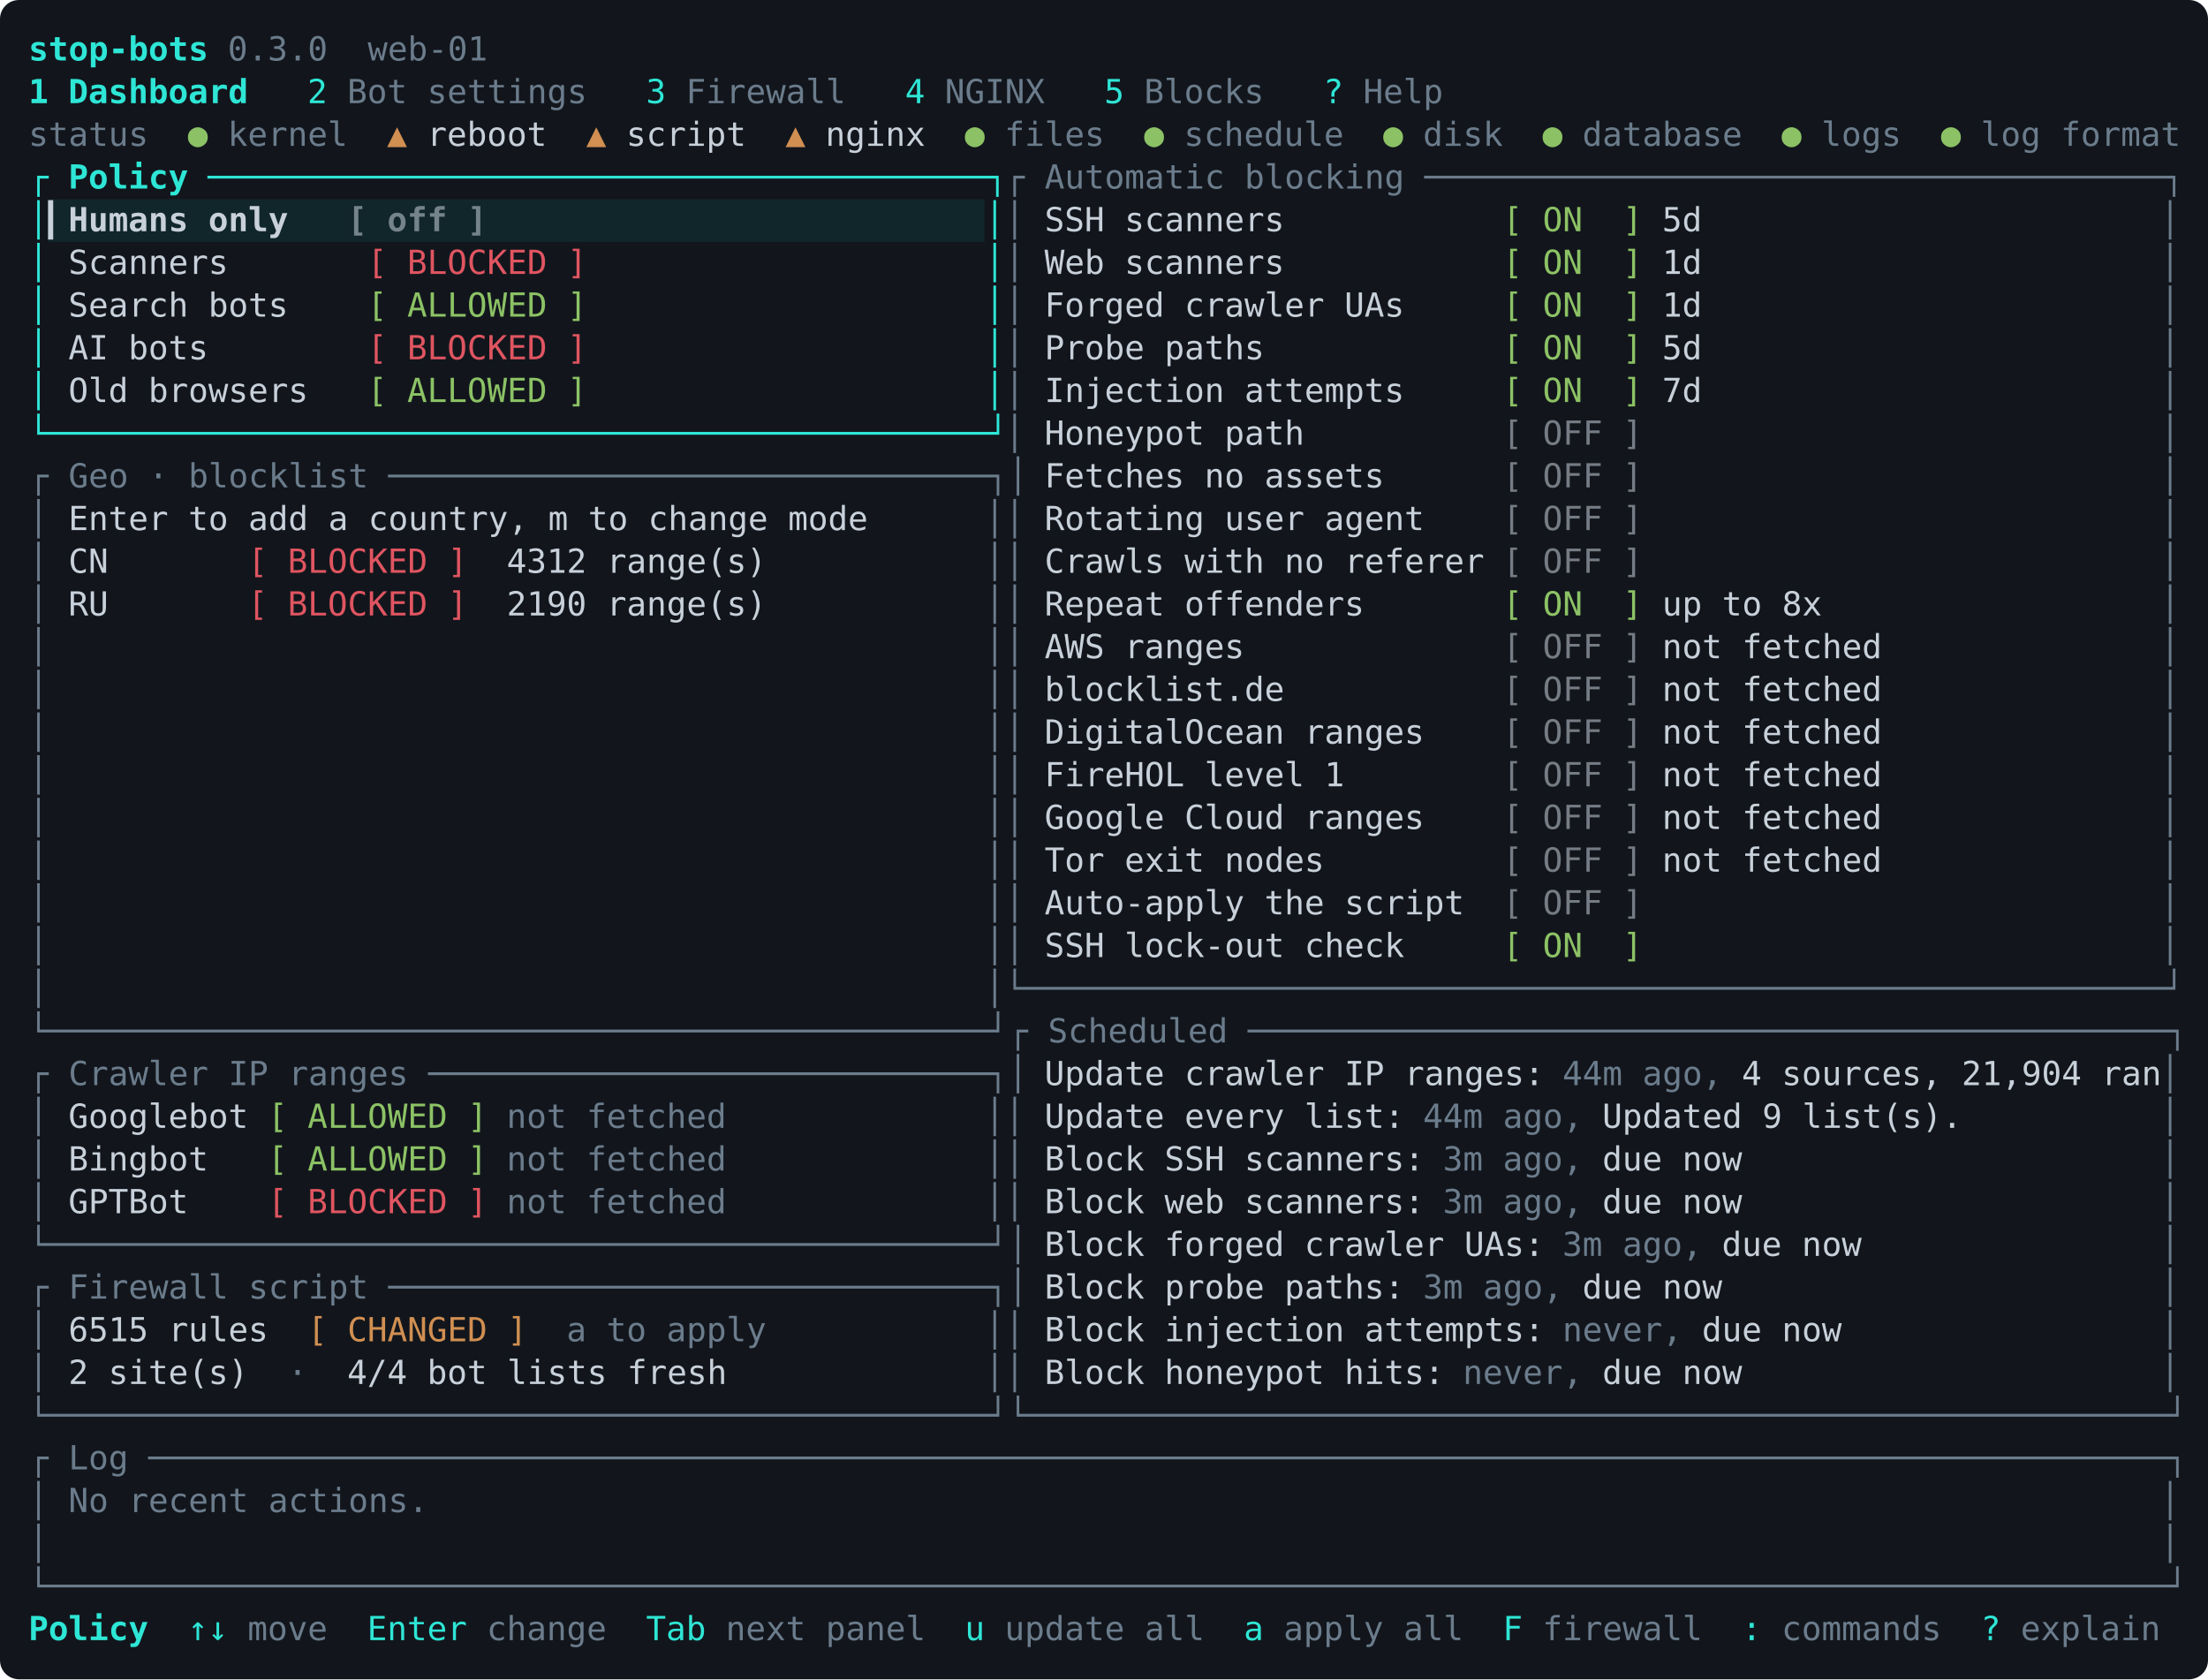
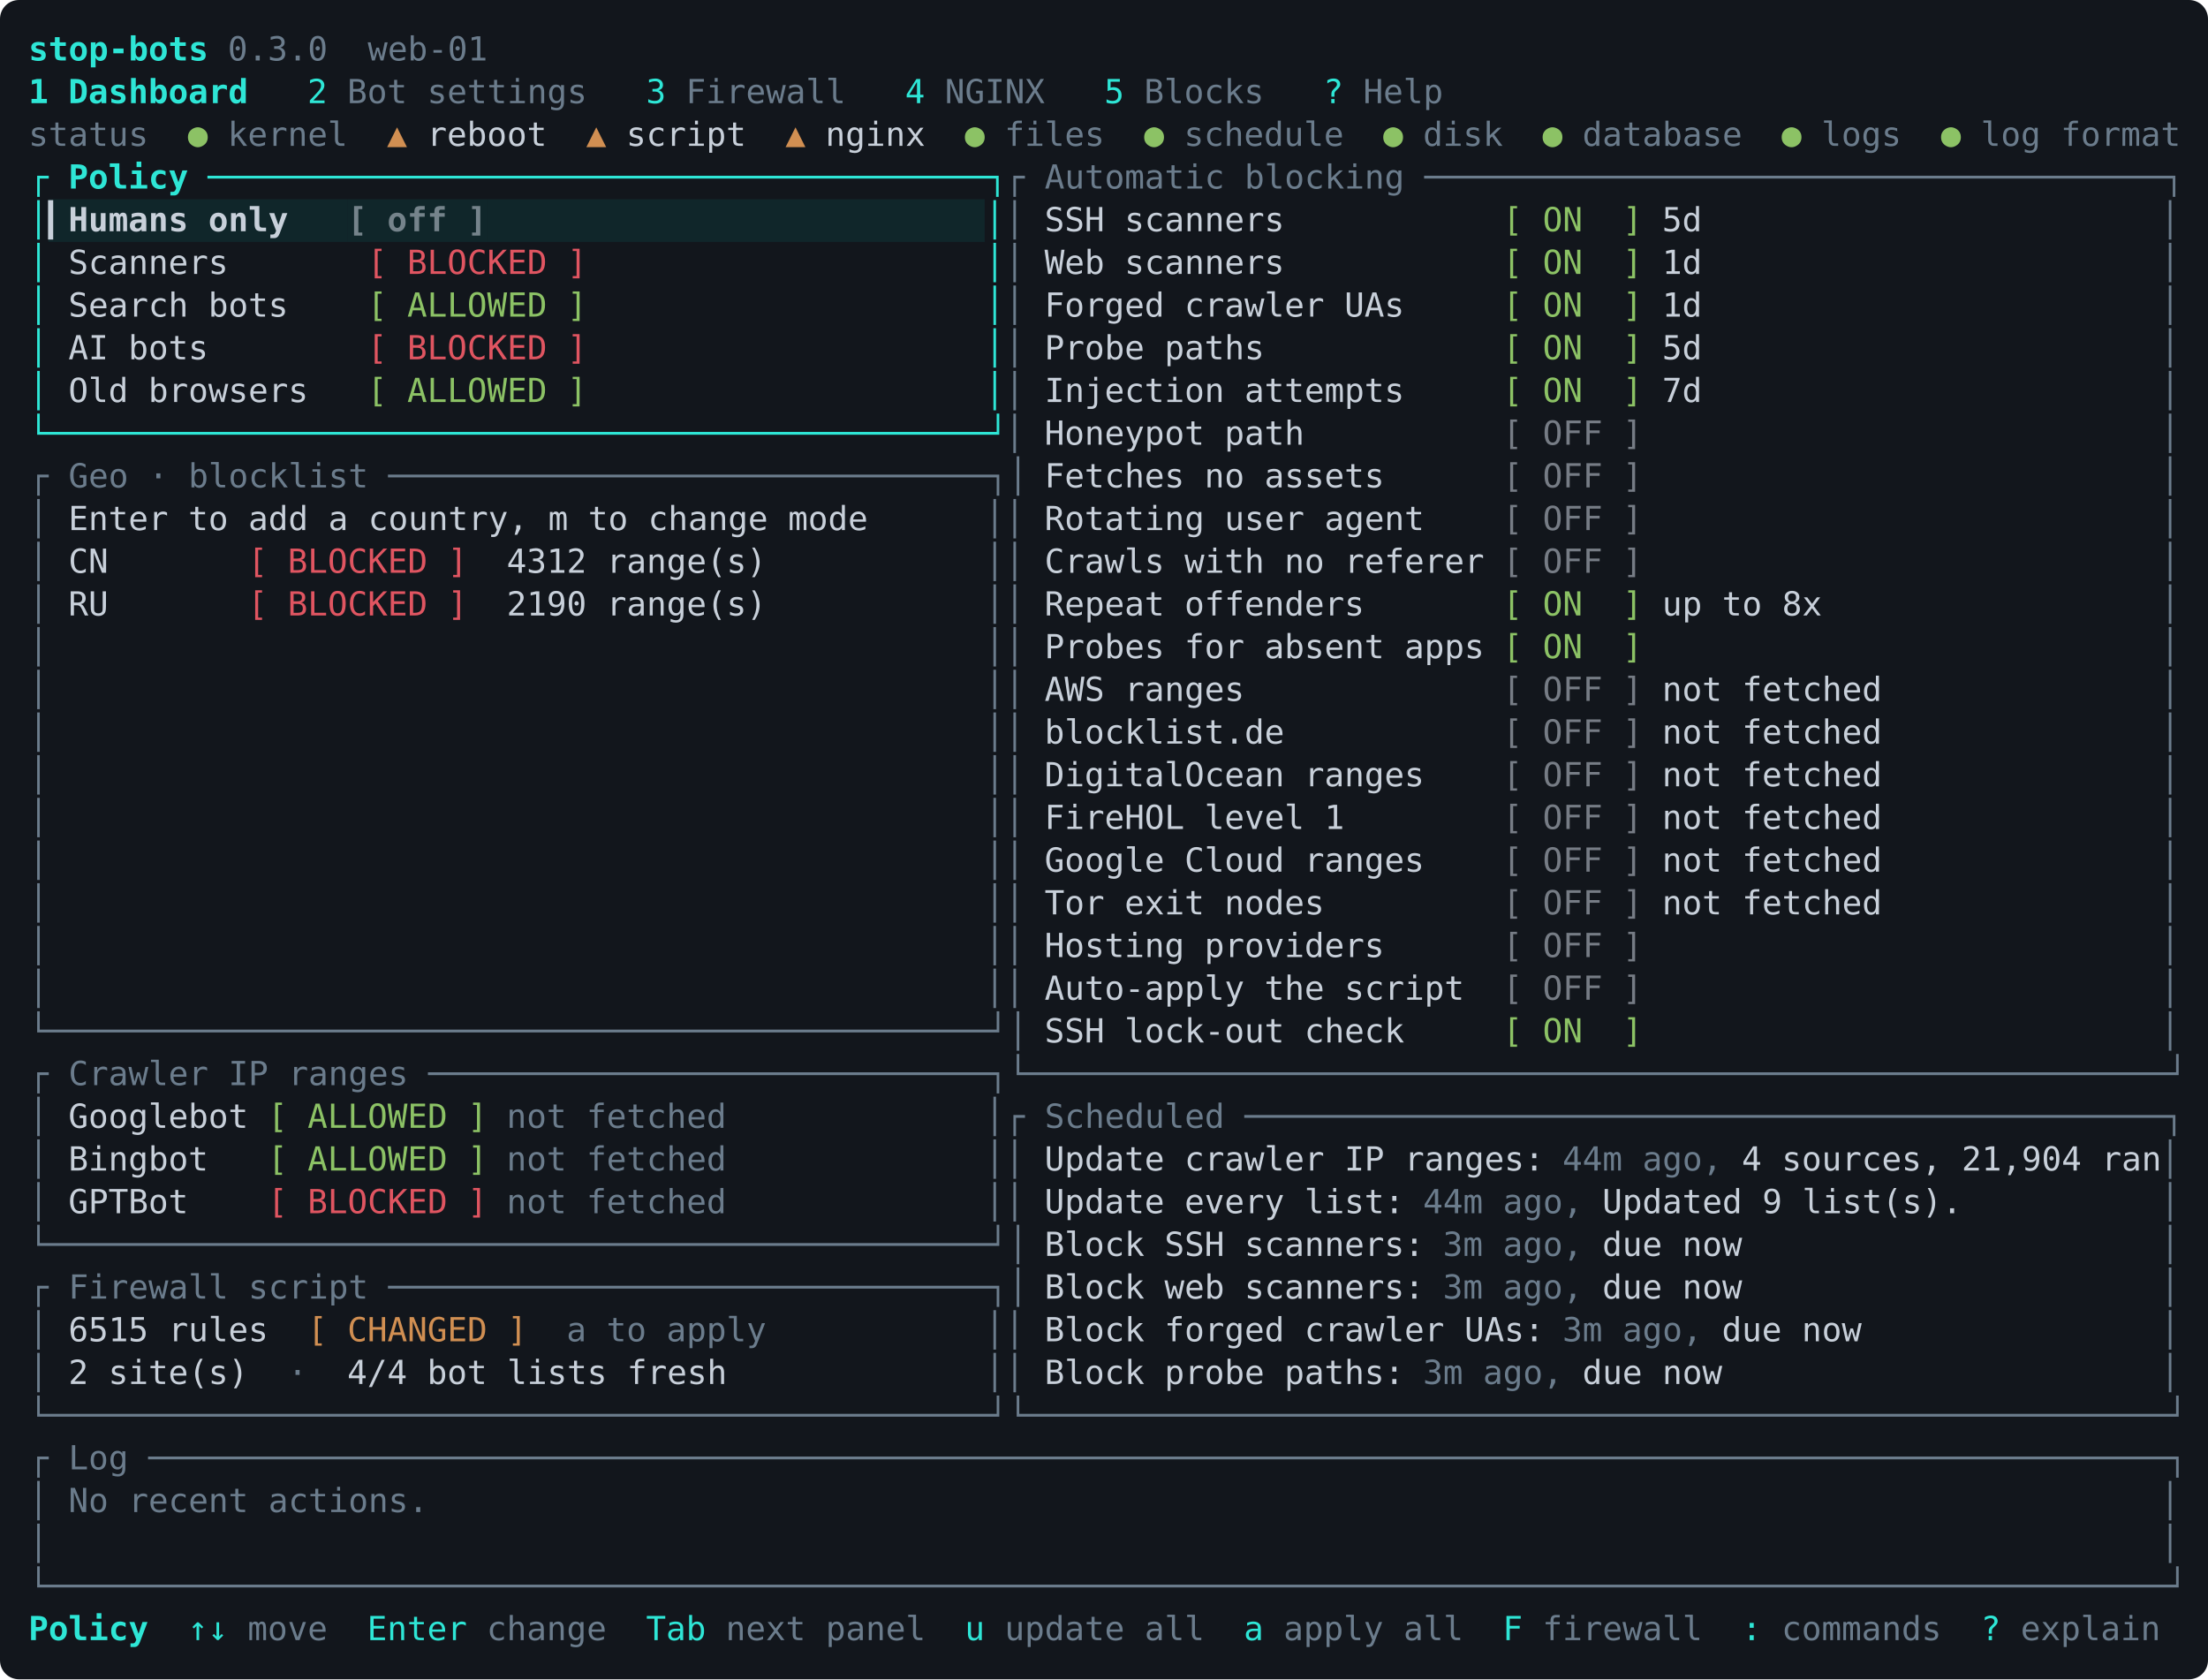
<svg xmlns="http://www.w3.org/2000/svg" viewBox="0 0 931 708" width="931" height="708" font-family="ui-monospace,SFMono-Regular,Menlo,Consolas,'DejaVu Sans Mono',monospace" font-size="14">
  <rect width="100%" height="100%" rx="8" fill="#12161c" />
  <rect x="20.4" y="84.0" width="126.0" height="18.0" fill="#10262a" />
  <rect x="146.4" y="84.0" width="58.8" height="18.0" fill="#10262a" />
  <rect x="205.2" y="84.0" width="210.0" height="18.0" fill="#10262a" />
  <text x="12.0" y="25.5" fill="#2ee6d6" textLength="75.6" lengthAdjust="spacingAndGlyphs" xml:space="preserve" font-weight="bold">stop-bots</text>
  <text x="87.6" y="25.5" fill="#6b7c8c" textLength="117.6" lengthAdjust="spacingAndGlyphs" xml:space="preserve"> 0.3.0  web-01</text>
  <text x="12.0" y="43.5" fill="#2ee6d6" textLength="8.4" lengthAdjust="spacingAndGlyphs" xml:space="preserve" font-weight="bold">1</text>
  <text x="28.8" y="43.5" fill="#2ee6d6" textLength="75.6" lengthAdjust="spacingAndGlyphs" xml:space="preserve" font-weight="bold">Dashboard</text>
  <text x="129.6" y="43.5" fill="#2ee6d6" textLength="8.4" lengthAdjust="spacingAndGlyphs" xml:space="preserve">2</text>
  <text x="146.4" y="43.5" fill="#6b7c8c" textLength="100.8" lengthAdjust="spacingAndGlyphs" xml:space="preserve">Bot settings</text>
  <text x="272.4" y="43.5" fill="#2ee6d6" textLength="8.4" lengthAdjust="spacingAndGlyphs" xml:space="preserve">3</text>
  <text x="289.2" y="43.5" fill="#6b7c8c" textLength="67.2" lengthAdjust="spacingAndGlyphs" xml:space="preserve">Firewall</text>
  <text x="381.6" y="43.5" fill="#2ee6d6" textLength="8.4" lengthAdjust="spacingAndGlyphs" xml:space="preserve">4</text>
  <text x="398.4" y="43.5" fill="#6b7c8c" textLength="42.0" lengthAdjust="spacingAndGlyphs" xml:space="preserve">NGINX</text>
  <text x="465.6" y="43.5" fill="#2ee6d6" textLength="8.4" lengthAdjust="spacingAndGlyphs" xml:space="preserve">5</text>
  <text x="482.4" y="43.5" fill="#6b7c8c" textLength="50.4" lengthAdjust="spacingAndGlyphs" xml:space="preserve">Blocks</text>
  <text x="558.0" y="43.5" fill="#2ee6d6" textLength="8.4" lengthAdjust="spacingAndGlyphs" xml:space="preserve">?</text>
  <text x="574.8" y="43.5" fill="#6b7c8c" textLength="33.6" lengthAdjust="spacingAndGlyphs" xml:space="preserve">Help</text>
  <text x="12.0" y="61.5" fill="#6b7c8c" textLength="50.4" lengthAdjust="spacingAndGlyphs" xml:space="preserve">status</text>
  <text x="79.2" y="61.5" fill="#8cc265" textLength="8.4" lengthAdjust="spacingAndGlyphs" xml:space="preserve">●</text>
  <text x="96.0" y="61.5" fill="#6b7c8c" textLength="50.4" lengthAdjust="spacingAndGlyphs" xml:space="preserve">kernel</text>
  <text x="163.2" y="61.5" fill="#d18f52" textLength="8.4" lengthAdjust="spacingAndGlyphs" xml:space="preserve">▲</text>
  <text x="171.6" y="61.5" fill="#c8d0da" textLength="75.6" lengthAdjust="spacingAndGlyphs" xml:space="preserve"> reboot  </text>
  <text x="247.2" y="61.5" fill="#d18f52" textLength="8.4" lengthAdjust="spacingAndGlyphs" xml:space="preserve">▲</text>
  <text x="255.6" y="61.5" fill="#c8d0da" textLength="75.6" lengthAdjust="spacingAndGlyphs" xml:space="preserve"> script  </text>
  <text x="331.2" y="61.5" fill="#d18f52" textLength="8.4" lengthAdjust="spacingAndGlyphs" xml:space="preserve">▲</text>
  <text x="339.6" y="61.5" fill="#c8d0da" textLength="67.2" lengthAdjust="spacingAndGlyphs" xml:space="preserve"> nginx  </text>
  <text x="406.8" y="61.5" fill="#8cc265" textLength="8.4" lengthAdjust="spacingAndGlyphs" xml:space="preserve">●</text>
  <text x="423.6" y="61.5" fill="#6b7c8c" textLength="42.0" lengthAdjust="spacingAndGlyphs" xml:space="preserve">files</text>
  <text x="482.4" y="61.5" fill="#8cc265" textLength="8.4" lengthAdjust="spacingAndGlyphs" xml:space="preserve">●</text>
  <text x="499.2" y="61.5" fill="#6b7c8c" textLength="67.2" lengthAdjust="spacingAndGlyphs" xml:space="preserve">schedule</text>
  <text x="583.2" y="61.5" fill="#8cc265" textLength="8.4" lengthAdjust="spacingAndGlyphs" xml:space="preserve">●</text>
  <text x="600.0" y="61.5" fill="#6b7c8c" textLength="33.6" lengthAdjust="spacingAndGlyphs" xml:space="preserve">disk</text>
  <text x="650.4" y="61.5" fill="#8cc265" textLength="8.4" lengthAdjust="spacingAndGlyphs" xml:space="preserve">●</text>
  <text x="667.2" y="61.5" fill="#6b7c8c" textLength="67.2" lengthAdjust="spacingAndGlyphs" xml:space="preserve">database</text>
  <text x="751.2" y="61.5" fill="#8cc265" textLength="8.4" lengthAdjust="spacingAndGlyphs" xml:space="preserve">●</text>
  <text x="768.0" y="61.5" fill="#6b7c8c" textLength="33.6" lengthAdjust="spacingAndGlyphs" xml:space="preserve">logs</text>
  <text x="818.4" y="61.5" fill="#8cc265" textLength="8.4" lengthAdjust="spacingAndGlyphs" xml:space="preserve">●</text>
  <text x="835.2" y="61.5" fill="#6b7c8c" textLength="84.0" lengthAdjust="spacingAndGlyphs" xml:space="preserve">log format</text>
  <text x="12.0" y="79.5" fill="#2ee6d6" textLength="8.4" lengthAdjust="spacingAndGlyphs" xml:space="preserve">┌</text>
  <text x="20.4" y="79.5" fill="#2ee6d6" textLength="67.2" lengthAdjust="spacingAndGlyphs" xml:space="preserve" font-weight="bold"> Policy </text>
  <text x="87.6" y="79.5" fill="#2ee6d6" textLength="336.0" lengthAdjust="spacingAndGlyphs" xml:space="preserve">───────────────────────────────────────┐</text>
  <text x="423.6" y="79.5" fill="#6b7c8c" textLength="495.6" lengthAdjust="spacingAndGlyphs" xml:space="preserve">┌ Automatic blocking ─────────────────────────────────────┐</text>
  <text x="12.0" y="97.5" fill="#2ee6d6" textLength="8.4" lengthAdjust="spacingAndGlyphs" xml:space="preserve">│</text>
  <text x="20.4" y="97.5" fill="#c8d0da" textLength="126.0" lengthAdjust="spacingAndGlyphs" xml:space="preserve" font-weight="bold">▎Humans only   </text>
  <text x="146.4" y="97.5" fill="#c8d0da" textLength="58.8" lengthAdjust="spacingAndGlyphs" xml:space="preserve" font-weight="bold" opacity="0.55">[ off ]</text>
  <text x="415.2" y="97.5" fill="#2ee6d6" textLength="8.4" lengthAdjust="spacingAndGlyphs" xml:space="preserve">│</text>
  <text x="423.6" y="97.5" fill="#6b7c8c" textLength="8.4" lengthAdjust="spacingAndGlyphs" xml:space="preserve">│</text>
  <text x="432.0" y="97.5" fill="#c8d0da" textLength="201.6" lengthAdjust="spacingAndGlyphs" xml:space="preserve"> SSH scanners           </text>
  <text x="633.6" y="97.5" fill="#8cc265" textLength="58.8" lengthAdjust="spacingAndGlyphs" xml:space="preserve">[ ON  ]</text>
  <text x="692.4" y="97.5" fill="#c8d0da" textLength="218.4" lengthAdjust="spacingAndGlyphs" xml:space="preserve"> 5d                       </text>
  <text x="910.8" y="97.5" fill="#6b7c8c" textLength="8.4" lengthAdjust="spacingAndGlyphs" xml:space="preserve">│</text>
  <text x="12.0" y="115.5" fill="#2ee6d6" textLength="8.4" lengthAdjust="spacingAndGlyphs" xml:space="preserve">│</text>
  <text x="20.4" y="115.5" fill="#c8d0da" textLength="126.0" lengthAdjust="spacingAndGlyphs" xml:space="preserve"> Scanners      </text>
  <text x="146.4" y="115.5" fill="#e05561" textLength="109.2" lengthAdjust="spacingAndGlyphs" xml:space="preserve"> [ BLOCKED ] </text>
  <text x="415.2" y="115.5" fill="#2ee6d6" textLength="8.4" lengthAdjust="spacingAndGlyphs" xml:space="preserve">│</text>
  <text x="423.6" y="115.5" fill="#6b7c8c" textLength="8.4" lengthAdjust="spacingAndGlyphs" xml:space="preserve">│</text>
  <text x="432.0" y="115.5" fill="#c8d0da" textLength="201.6" lengthAdjust="spacingAndGlyphs" xml:space="preserve"> Web scanners           </text>
  <text x="633.6" y="115.5" fill="#8cc265" textLength="58.8" lengthAdjust="spacingAndGlyphs" xml:space="preserve">[ ON  ]</text>
  <text x="692.4" y="115.5" fill="#c8d0da" textLength="218.4" lengthAdjust="spacingAndGlyphs" xml:space="preserve"> 1d                       </text>
  <text x="910.8" y="115.5" fill="#6b7c8c" textLength="8.4" lengthAdjust="spacingAndGlyphs" xml:space="preserve">│</text>
  <text x="12.0" y="133.5" fill="#2ee6d6" textLength="8.4" lengthAdjust="spacingAndGlyphs" xml:space="preserve">│</text>
  <text x="20.4" y="133.5" fill="#c8d0da" textLength="126.0" lengthAdjust="spacingAndGlyphs" xml:space="preserve"> Search bots   </text>
  <text x="146.4" y="133.5" fill="#8cc265" textLength="109.2" lengthAdjust="spacingAndGlyphs" xml:space="preserve"> [ ALLOWED ] </text>
  <text x="415.2" y="133.5" fill="#2ee6d6" textLength="8.4" lengthAdjust="spacingAndGlyphs" xml:space="preserve">│</text>
  <text x="423.6" y="133.5" fill="#6b7c8c" textLength="8.4" lengthAdjust="spacingAndGlyphs" xml:space="preserve">│</text>
  <text x="432.0" y="133.5" fill="#c8d0da" textLength="201.6" lengthAdjust="spacingAndGlyphs" xml:space="preserve"> Forged crawler UAs     </text>
  <text x="633.6" y="133.5" fill="#8cc265" textLength="58.8" lengthAdjust="spacingAndGlyphs" xml:space="preserve">[ ON  ]</text>
  <text x="692.4" y="133.5" fill="#c8d0da" textLength="218.4" lengthAdjust="spacingAndGlyphs" xml:space="preserve"> 1d                       </text>
  <text x="910.8" y="133.5" fill="#6b7c8c" textLength="8.4" lengthAdjust="spacingAndGlyphs" xml:space="preserve">│</text>
  <text x="12.0" y="151.5" fill="#2ee6d6" textLength="8.4" lengthAdjust="spacingAndGlyphs" xml:space="preserve">│</text>
  <text x="20.4" y="151.5" fill="#c8d0da" textLength="126.0" lengthAdjust="spacingAndGlyphs" xml:space="preserve"> AI bots       </text>
  <text x="146.4" y="151.5" fill="#e05561" textLength="109.2" lengthAdjust="spacingAndGlyphs" xml:space="preserve"> [ BLOCKED ] </text>
  <text x="415.2" y="151.5" fill="#2ee6d6" textLength="8.4" lengthAdjust="spacingAndGlyphs" xml:space="preserve">│</text>
  <text x="423.6" y="151.5" fill="#6b7c8c" textLength="8.4" lengthAdjust="spacingAndGlyphs" xml:space="preserve">│</text>
  <text x="432.0" y="151.5" fill="#c8d0da" textLength="201.6" lengthAdjust="spacingAndGlyphs" xml:space="preserve"> Probe paths            </text>
  <text x="633.6" y="151.5" fill="#8cc265" textLength="58.8" lengthAdjust="spacingAndGlyphs" xml:space="preserve">[ ON  ]</text>
  <text x="692.4" y="151.5" fill="#c8d0da" textLength="218.4" lengthAdjust="spacingAndGlyphs" xml:space="preserve"> 5d                       </text>
  <text x="910.8" y="151.5" fill="#6b7c8c" textLength="8.4" lengthAdjust="spacingAndGlyphs" xml:space="preserve">│</text>
  <text x="12.0" y="169.5" fill="#2ee6d6" textLength="8.4" lengthAdjust="spacingAndGlyphs" xml:space="preserve">│</text>
  <text x="20.4" y="169.5" fill="#c8d0da" textLength="126.0" lengthAdjust="spacingAndGlyphs" xml:space="preserve"> Old browsers  </text>
  <text x="146.4" y="169.5" fill="#8cc265" textLength="109.2" lengthAdjust="spacingAndGlyphs" xml:space="preserve"> [ ALLOWED ] </text>
  <text x="415.2" y="169.5" fill="#2ee6d6" textLength="8.4" lengthAdjust="spacingAndGlyphs" xml:space="preserve">│</text>
  <text x="423.6" y="169.5" fill="#6b7c8c" textLength="8.4" lengthAdjust="spacingAndGlyphs" xml:space="preserve">│</text>
  <text x="432.0" y="169.5" fill="#c8d0da" textLength="201.6" lengthAdjust="spacingAndGlyphs" xml:space="preserve"> Injection attempts     </text>
  <text x="633.6" y="169.5" fill="#8cc265" textLength="58.8" lengthAdjust="spacingAndGlyphs" xml:space="preserve">[ ON  ]</text>
  <text x="692.4" y="169.5" fill="#c8d0da" textLength="218.4" lengthAdjust="spacingAndGlyphs" xml:space="preserve"> 7d                       </text>
  <text x="910.8" y="169.5" fill="#6b7c8c" textLength="8.4" lengthAdjust="spacingAndGlyphs" xml:space="preserve">│</text>
  <text x="12.0" y="187.5" fill="#2ee6d6" textLength="411.6" lengthAdjust="spacingAndGlyphs" xml:space="preserve">└───────────────────────────────────────────────┘</text>
  <text x="423.6" y="187.5" fill="#6b7c8c" textLength="8.4" lengthAdjust="spacingAndGlyphs" xml:space="preserve">│</text>
  <text x="432.0" y="187.5" fill="#c8d0da" textLength="201.6" lengthAdjust="spacingAndGlyphs" xml:space="preserve"> Honeypot path          </text>
  <text x="633.6" y="187.5" fill="#c8d0da" textLength="58.8" lengthAdjust="spacingAndGlyphs" xml:space="preserve" opacity="0.55">[ OFF ]</text>
  <text x="910.8" y="187.5" fill="#6b7c8c" textLength="8.4" lengthAdjust="spacingAndGlyphs" xml:space="preserve">│</text>
  <text x="12.0" y="205.5" fill="#6b7c8c" textLength="420.0" lengthAdjust="spacingAndGlyphs" xml:space="preserve">┌ Geo · blocklist ──────────────────────────────┐│</text>
  <text x="432.0" y="205.5" fill="#c8d0da" textLength="201.6" lengthAdjust="spacingAndGlyphs" xml:space="preserve"> Fetches no assets      </text>
  <text x="633.6" y="205.5" fill="#c8d0da" textLength="58.8" lengthAdjust="spacingAndGlyphs" xml:space="preserve" opacity="0.55">[ OFF ]</text>
  <text x="910.8" y="205.5" fill="#6b7c8c" textLength="8.4" lengthAdjust="spacingAndGlyphs" xml:space="preserve">│</text>
  <text x="12.0" y="223.5" fill="#6b7c8c" textLength="8.4" lengthAdjust="spacingAndGlyphs" xml:space="preserve">│</text>
  <text x="20.4" y="223.5" fill="#c8d0da" textLength="394.8" lengthAdjust="spacingAndGlyphs" xml:space="preserve"> Enter to add a country, m to change mode      </text>
  <text x="415.2" y="223.5" fill="#6b7c8c" textLength="16.8" lengthAdjust="spacingAndGlyphs" xml:space="preserve">││</text>
  <text x="432.0" y="223.5" fill="#c8d0da" textLength="201.6" lengthAdjust="spacingAndGlyphs" xml:space="preserve"> Rotating user agent    </text>
  <text x="633.6" y="223.5" fill="#c8d0da" textLength="58.8" lengthAdjust="spacingAndGlyphs" xml:space="preserve" opacity="0.55">[ OFF ]</text>
  <text x="910.8" y="223.5" fill="#6b7c8c" textLength="8.4" lengthAdjust="spacingAndGlyphs" xml:space="preserve">│</text>
  <text x="12.0" y="241.5" fill="#6b7c8c" textLength="8.4" lengthAdjust="spacingAndGlyphs" xml:space="preserve">│</text>
  <text x="20.4" y="241.5" fill="#c8d0da" textLength="75.6" lengthAdjust="spacingAndGlyphs" xml:space="preserve"> CN      </text>
  <text x="96.0" y="241.5" fill="#e05561" textLength="109.2" lengthAdjust="spacingAndGlyphs" xml:space="preserve"> [ BLOCKED ] </text>
  <text x="205.2" y="241.5" fill="#c8d0da" textLength="210.0" lengthAdjust="spacingAndGlyphs" xml:space="preserve"> 4312 range(s)           </text>
  <text x="415.2" y="241.5" fill="#6b7c8c" textLength="16.8" lengthAdjust="spacingAndGlyphs" xml:space="preserve">││</text>
  <text x="432.0" y="241.5" fill="#c8d0da" textLength="201.6" lengthAdjust="spacingAndGlyphs" xml:space="preserve"> Crawls with no referer </text>
  <text x="633.6" y="241.5" fill="#c8d0da" textLength="58.8" lengthAdjust="spacingAndGlyphs" xml:space="preserve" opacity="0.55">[ OFF ]</text>
  <text x="910.8" y="241.5" fill="#6b7c8c" textLength="8.4" lengthAdjust="spacingAndGlyphs" xml:space="preserve">│</text>
  <text x="12.0" y="259.5" fill="#6b7c8c" textLength="8.4" lengthAdjust="spacingAndGlyphs" xml:space="preserve">│</text>
  <text x="20.4" y="259.5" fill="#c8d0da" textLength="75.6" lengthAdjust="spacingAndGlyphs" xml:space="preserve"> RU      </text>
  <text x="96.0" y="259.5" fill="#e05561" textLength="109.2" lengthAdjust="spacingAndGlyphs" xml:space="preserve"> [ BLOCKED ] </text>
  <text x="205.2" y="259.5" fill="#c8d0da" textLength="210.0" lengthAdjust="spacingAndGlyphs" xml:space="preserve"> 2190 range(s)           </text>
  <text x="415.2" y="259.5" fill="#6b7c8c" textLength="16.8" lengthAdjust="spacingAndGlyphs" xml:space="preserve">││</text>
  <text x="432.0" y="259.5" fill="#c8d0da" textLength="201.6" lengthAdjust="spacingAndGlyphs" xml:space="preserve"> Repeat offenders       </text>
  <text x="633.6" y="259.5" fill="#8cc265" textLength="58.8" lengthAdjust="spacingAndGlyphs" xml:space="preserve">[ ON  ]</text>
  <text x="692.4" y="259.5" fill="#c8d0da" textLength="218.4" lengthAdjust="spacingAndGlyphs" xml:space="preserve"> up to 8x                 </text>
  <text x="910.8" y="259.5" fill="#6b7c8c" textLength="8.4" lengthAdjust="spacingAndGlyphs" xml:space="preserve">│</text>
  <text x="12.0" y="277.5" fill="#6b7c8c" textLength="8.4" lengthAdjust="spacingAndGlyphs" xml:space="preserve">│</text>
  <text x="415.2" y="277.5" fill="#6b7c8c" textLength="16.8" lengthAdjust="spacingAndGlyphs" xml:space="preserve">││</text>
-   <text x="432.0" y="277.5" fill="#c8d0da" textLength="201.6" lengthAdjust="spacingAndGlyphs" xml:space="preserve"> AWS ranges             </text>
-   <text x="633.6" y="277.5" fill="#c8d0da" textLength="58.8" lengthAdjust="spacingAndGlyphs" xml:space="preserve" opacity="0.55">[ OFF ]</text>
-   <text x="692.4" y="277.5" fill="#c8d0da" textLength="218.4" lengthAdjust="spacingAndGlyphs" xml:space="preserve"> not fetched              </text>
+   <text x="432.0" y="277.5" fill="#c8d0da" textLength="201.6" lengthAdjust="spacingAndGlyphs" xml:space="preserve"> Probes for absent apps </text>
+   <text x="633.6" y="277.5" fill="#8cc265" textLength="58.8" lengthAdjust="spacingAndGlyphs" xml:space="preserve">[ ON  ]</text>
  <text x="910.8" y="277.5" fill="#6b7c8c" textLength="8.4" lengthAdjust="spacingAndGlyphs" xml:space="preserve">│</text>
  <text x="12.0" y="295.5" fill="#6b7c8c" textLength="8.4" lengthAdjust="spacingAndGlyphs" xml:space="preserve">│</text>
  <text x="415.2" y="295.5" fill="#6b7c8c" textLength="16.8" lengthAdjust="spacingAndGlyphs" xml:space="preserve">││</text>
-   <text x="432.0" y="295.5" fill="#c8d0da" textLength="201.6" lengthAdjust="spacingAndGlyphs" xml:space="preserve"> blocklist.de           </text>
+   <text x="432.0" y="295.5" fill="#c8d0da" textLength="201.6" lengthAdjust="spacingAndGlyphs" xml:space="preserve"> AWS ranges             </text>
  <text x="633.6" y="295.5" fill="#c8d0da" textLength="58.8" lengthAdjust="spacingAndGlyphs" xml:space="preserve" opacity="0.55">[ OFF ]</text>
  <text x="692.4" y="295.5" fill="#c8d0da" textLength="218.4" lengthAdjust="spacingAndGlyphs" xml:space="preserve"> not fetched              </text>
  <text x="910.8" y="295.5" fill="#6b7c8c" textLength="8.4" lengthAdjust="spacingAndGlyphs" xml:space="preserve">│</text>
  <text x="12.0" y="313.5" fill="#6b7c8c" textLength="8.4" lengthAdjust="spacingAndGlyphs" xml:space="preserve">│</text>
  <text x="415.2" y="313.5" fill="#6b7c8c" textLength="16.8" lengthAdjust="spacingAndGlyphs" xml:space="preserve">││</text>
-   <text x="432.0" y="313.5" fill="#c8d0da" textLength="201.6" lengthAdjust="spacingAndGlyphs" xml:space="preserve"> DigitalOcean ranges    </text>
+   <text x="432.0" y="313.5" fill="#c8d0da" textLength="201.6" lengthAdjust="spacingAndGlyphs" xml:space="preserve"> blocklist.de           </text>
  <text x="633.6" y="313.5" fill="#c8d0da" textLength="58.8" lengthAdjust="spacingAndGlyphs" xml:space="preserve" opacity="0.55">[ OFF ]</text>
  <text x="692.4" y="313.5" fill="#c8d0da" textLength="218.4" lengthAdjust="spacingAndGlyphs" xml:space="preserve"> not fetched              </text>
  <text x="910.8" y="313.5" fill="#6b7c8c" textLength="8.4" lengthAdjust="spacingAndGlyphs" xml:space="preserve">│</text>
  <text x="12.0" y="331.5" fill="#6b7c8c" textLength="8.4" lengthAdjust="spacingAndGlyphs" xml:space="preserve">│</text>
  <text x="415.2" y="331.5" fill="#6b7c8c" textLength="16.8" lengthAdjust="spacingAndGlyphs" xml:space="preserve">││</text>
-   <text x="432.0" y="331.5" fill="#c8d0da" textLength="201.6" lengthAdjust="spacingAndGlyphs" xml:space="preserve"> FireHOL level 1        </text>
+   <text x="432.0" y="331.5" fill="#c8d0da" textLength="201.6" lengthAdjust="spacingAndGlyphs" xml:space="preserve"> DigitalOcean ranges    </text>
  <text x="633.6" y="331.5" fill="#c8d0da" textLength="58.8" lengthAdjust="spacingAndGlyphs" xml:space="preserve" opacity="0.55">[ OFF ]</text>
  <text x="692.4" y="331.5" fill="#c8d0da" textLength="218.4" lengthAdjust="spacingAndGlyphs" xml:space="preserve"> not fetched              </text>
  <text x="910.8" y="331.5" fill="#6b7c8c" textLength="8.4" lengthAdjust="spacingAndGlyphs" xml:space="preserve">│</text>
  <text x="12.0" y="349.5" fill="#6b7c8c" textLength="8.4" lengthAdjust="spacingAndGlyphs" xml:space="preserve">│</text>
  <text x="415.2" y="349.5" fill="#6b7c8c" textLength="16.8" lengthAdjust="spacingAndGlyphs" xml:space="preserve">││</text>
-   <text x="432.0" y="349.5" fill="#c8d0da" textLength="201.6" lengthAdjust="spacingAndGlyphs" xml:space="preserve"> Google Cloud ranges    </text>
+   <text x="432.0" y="349.5" fill="#c8d0da" textLength="201.6" lengthAdjust="spacingAndGlyphs" xml:space="preserve"> FireHOL level 1        </text>
  <text x="633.6" y="349.5" fill="#c8d0da" textLength="58.8" lengthAdjust="spacingAndGlyphs" xml:space="preserve" opacity="0.55">[ OFF ]</text>
  <text x="692.4" y="349.5" fill="#c8d0da" textLength="218.4" lengthAdjust="spacingAndGlyphs" xml:space="preserve"> not fetched              </text>
  <text x="910.8" y="349.5" fill="#6b7c8c" textLength="8.4" lengthAdjust="spacingAndGlyphs" xml:space="preserve">│</text>
  <text x="12.0" y="367.5" fill="#6b7c8c" textLength="8.4" lengthAdjust="spacingAndGlyphs" xml:space="preserve">│</text>
  <text x="415.2" y="367.5" fill="#6b7c8c" textLength="16.8" lengthAdjust="spacingAndGlyphs" xml:space="preserve">││</text>
-   <text x="432.0" y="367.5" fill="#c8d0da" textLength="201.6" lengthAdjust="spacingAndGlyphs" xml:space="preserve"> Tor exit nodes         </text>
+   <text x="432.0" y="367.5" fill="#c8d0da" textLength="201.6" lengthAdjust="spacingAndGlyphs" xml:space="preserve"> Google Cloud ranges    </text>
  <text x="633.6" y="367.5" fill="#c8d0da" textLength="58.8" lengthAdjust="spacingAndGlyphs" xml:space="preserve" opacity="0.55">[ OFF ]</text>
  <text x="692.4" y="367.5" fill="#c8d0da" textLength="218.4" lengthAdjust="spacingAndGlyphs" xml:space="preserve"> not fetched              </text>
  <text x="910.8" y="367.5" fill="#6b7c8c" textLength="8.4" lengthAdjust="spacingAndGlyphs" xml:space="preserve">│</text>
  <text x="12.0" y="385.5" fill="#6b7c8c" textLength="8.4" lengthAdjust="spacingAndGlyphs" xml:space="preserve">│</text>
  <text x="415.2" y="385.5" fill="#6b7c8c" textLength="16.8" lengthAdjust="spacingAndGlyphs" xml:space="preserve">││</text>
-   <text x="432.0" y="385.5" fill="#c8d0da" textLength="201.6" lengthAdjust="spacingAndGlyphs" xml:space="preserve"> Auto-apply the script  </text>
+   <text x="432.0" y="385.5" fill="#c8d0da" textLength="201.6" lengthAdjust="spacingAndGlyphs" xml:space="preserve"> Tor exit nodes         </text>
  <text x="633.6" y="385.5" fill="#c8d0da" textLength="58.8" lengthAdjust="spacingAndGlyphs" xml:space="preserve" opacity="0.55">[ OFF ]</text>
+   <text x="692.4" y="385.5" fill="#c8d0da" textLength="218.4" lengthAdjust="spacingAndGlyphs" xml:space="preserve"> not fetched              </text>
  <text x="910.8" y="385.5" fill="#6b7c8c" textLength="8.4" lengthAdjust="spacingAndGlyphs" xml:space="preserve">│</text>
  <text x="12.0" y="403.5" fill="#6b7c8c" textLength="8.4" lengthAdjust="spacingAndGlyphs" xml:space="preserve">│</text>
  <text x="415.2" y="403.5" fill="#6b7c8c" textLength="16.8" lengthAdjust="spacingAndGlyphs" xml:space="preserve">││</text>
-   <text x="432.0" y="403.5" fill="#c8d0da" textLength="201.6" lengthAdjust="spacingAndGlyphs" xml:space="preserve"> SSH lock-out check     </text>
-   <text x="633.6" y="403.5" fill="#8cc265" textLength="58.8" lengthAdjust="spacingAndGlyphs" xml:space="preserve">[ ON  ]</text>
+   <text x="432.0" y="403.5" fill="#c8d0da" textLength="201.6" lengthAdjust="spacingAndGlyphs" xml:space="preserve"> Hosting providers      </text>
+   <text x="633.6" y="403.5" fill="#c8d0da" textLength="58.8" lengthAdjust="spacingAndGlyphs" xml:space="preserve" opacity="0.55">[ OFF ]</text>
  <text x="910.8" y="403.5" fill="#6b7c8c" textLength="8.4" lengthAdjust="spacingAndGlyphs" xml:space="preserve">│</text>
  <text x="12.0" y="421.5" fill="#6b7c8c" textLength="8.4" lengthAdjust="spacingAndGlyphs" xml:space="preserve">│</text>
-   <text x="415.2" y="421.5" fill="#6b7c8c" textLength="504.0" lengthAdjust="spacingAndGlyphs" xml:space="preserve">│└─────────────────────────────────────────────────────────┘</text>
-   <text x="12.0" y="439.5" fill="#6b7c8c" textLength="907.2" lengthAdjust="spacingAndGlyphs" xml:space="preserve">└───────────────────────────────────────────────┘┌ Scheduled ──────────────────────────────────────────────┐</text>
-   <text x="12.0" y="457.5" fill="#6b7c8c" textLength="420.0" lengthAdjust="spacingAndGlyphs" xml:space="preserve">┌ Crawler IP ranges ────────────────────────────┐│</text>
-   <text x="432.0" y="457.5" fill="#c8d0da" textLength="226.8" lengthAdjust="spacingAndGlyphs" xml:space="preserve"> Update crawler IP ranges: </text>
-   <text x="658.8" y="457.5" fill="#6b7c8c" textLength="75.6" lengthAdjust="spacingAndGlyphs" xml:space="preserve">44m ago, </text>
-   <text x="734.4" y="457.5" fill="#c8d0da" textLength="176.4" lengthAdjust="spacingAndGlyphs" xml:space="preserve">4 sources, 21,904 ran</text>
-   <text x="910.8" y="457.5" fill="#6b7c8c" textLength="8.4" lengthAdjust="spacingAndGlyphs" xml:space="preserve">│</text>
+   <text x="415.2" y="421.5" fill="#6b7c8c" textLength="16.8" lengthAdjust="spacingAndGlyphs" xml:space="preserve">││</text>
+   <text x="432.0" y="421.5" fill="#c8d0da" textLength="201.6" lengthAdjust="spacingAndGlyphs" xml:space="preserve"> Auto-apply the script  </text>
+   <text x="633.6" y="421.5" fill="#c8d0da" textLength="58.8" lengthAdjust="spacingAndGlyphs" xml:space="preserve" opacity="0.55">[ OFF ]</text>
+   <text x="910.8" y="421.5" fill="#6b7c8c" textLength="8.4" lengthAdjust="spacingAndGlyphs" xml:space="preserve">│</text>
+   <text x="12.0" y="439.5" fill="#6b7c8c" textLength="420.0" lengthAdjust="spacingAndGlyphs" xml:space="preserve">└───────────────────────────────────────────────┘│</text>
+   <text x="432.0" y="439.5" fill="#c8d0da" textLength="201.6" lengthAdjust="spacingAndGlyphs" xml:space="preserve"> SSH lock-out check     </text>
+   <text x="633.6" y="439.5" fill="#8cc265" textLength="58.8" lengthAdjust="spacingAndGlyphs" xml:space="preserve">[ ON  ]</text>
+   <text x="910.8" y="439.5" fill="#6b7c8c" textLength="8.4" lengthAdjust="spacingAndGlyphs" xml:space="preserve">│</text>
+   <text x="12.0" y="457.5" fill="#6b7c8c" textLength="907.2" lengthAdjust="spacingAndGlyphs" xml:space="preserve">┌ Crawler IP ranges ────────────────────────────┐└─────────────────────────────────────────────────────────┘</text>
  <text x="12.0" y="475.5" fill="#6b7c8c" textLength="8.4" lengthAdjust="spacingAndGlyphs" xml:space="preserve">│</text>
  <text x="20.4" y="475.5" fill="#c8d0da" textLength="84.0" lengthAdjust="spacingAndGlyphs" xml:space="preserve"> Googlebot</text>
  <text x="104.4" y="475.5" fill="#8cc265" textLength="109.2" lengthAdjust="spacingAndGlyphs" xml:space="preserve"> [ ALLOWED ] </text>
  <text x="213.6" y="475.5" fill="#6b7c8c" textLength="92.4" lengthAdjust="spacingAndGlyphs" xml:space="preserve">not fetched</text>
-   <text x="415.2" y="475.5" fill="#6b7c8c" textLength="16.8" lengthAdjust="spacingAndGlyphs" xml:space="preserve">││</text>
-   <text x="432.0" y="475.5" fill="#c8d0da" textLength="168.0" lengthAdjust="spacingAndGlyphs" xml:space="preserve"> Update every list: </text>
-   <text x="600.0" y="475.5" fill="#6b7c8c" textLength="75.6" lengthAdjust="spacingAndGlyphs" xml:space="preserve">44m ago, </text>
-   <text x="675.6" y="475.5" fill="#c8d0da" textLength="235.2" lengthAdjust="spacingAndGlyphs" xml:space="preserve">Updated 9 list(s).          </text>
-   <text x="910.8" y="475.5" fill="#6b7c8c" textLength="8.4" lengthAdjust="spacingAndGlyphs" xml:space="preserve">│</text>
+   <text x="415.2" y="475.5" fill="#6b7c8c" textLength="504.0" lengthAdjust="spacingAndGlyphs" xml:space="preserve">│┌ Scheduled ──────────────────────────────────────────────┐</text>
  <text x="12.0" y="493.5" fill="#6b7c8c" textLength="8.4" lengthAdjust="spacingAndGlyphs" xml:space="preserve">│</text>
  <text x="20.4" y="493.5" fill="#c8d0da" textLength="84.0" lengthAdjust="spacingAndGlyphs" xml:space="preserve"> Bingbot  </text>
  <text x="104.4" y="493.5" fill="#8cc265" textLength="109.2" lengthAdjust="spacingAndGlyphs" xml:space="preserve"> [ ALLOWED ] </text>
  <text x="213.6" y="493.5" fill="#6b7c8c" textLength="92.4" lengthAdjust="spacingAndGlyphs" xml:space="preserve">not fetched</text>
  <text x="415.2" y="493.5" fill="#6b7c8c" textLength="16.8" lengthAdjust="spacingAndGlyphs" xml:space="preserve">││</text>
-   <text x="432.0" y="493.5" fill="#c8d0da" textLength="176.4" lengthAdjust="spacingAndGlyphs" xml:space="preserve"> Block SSH scanners: </text>
-   <text x="608.4" y="493.5" fill="#6b7c8c" textLength="67.2" lengthAdjust="spacingAndGlyphs" xml:space="preserve">3m ago, </text>
-   <text x="675.6" y="493.5" fill="#c8d0da" textLength="235.2" lengthAdjust="spacingAndGlyphs" xml:space="preserve">due now                     </text>
+   <text x="432.0" y="493.5" fill="#c8d0da" textLength="226.8" lengthAdjust="spacingAndGlyphs" xml:space="preserve"> Update crawler IP ranges: </text>
+   <text x="658.8" y="493.5" fill="#6b7c8c" textLength="75.6" lengthAdjust="spacingAndGlyphs" xml:space="preserve">44m ago, </text>
+   <text x="734.4" y="493.5" fill="#c8d0da" textLength="176.4" lengthAdjust="spacingAndGlyphs" xml:space="preserve">4 sources, 21,904 ran</text>
  <text x="910.8" y="493.5" fill="#6b7c8c" textLength="8.4" lengthAdjust="spacingAndGlyphs" xml:space="preserve">│</text>
  <text x="12.0" y="511.5" fill="#6b7c8c" textLength="8.4" lengthAdjust="spacingAndGlyphs" xml:space="preserve">│</text>
  <text x="20.4" y="511.5" fill="#c8d0da" textLength="84.0" lengthAdjust="spacingAndGlyphs" xml:space="preserve"> GPTBot   </text>
  <text x="104.4" y="511.5" fill="#e05561" textLength="109.2" lengthAdjust="spacingAndGlyphs" xml:space="preserve"> [ BLOCKED ] </text>
  <text x="213.6" y="511.5" fill="#6b7c8c" textLength="92.4" lengthAdjust="spacingAndGlyphs" xml:space="preserve">not fetched</text>
  <text x="415.2" y="511.5" fill="#6b7c8c" textLength="16.8" lengthAdjust="spacingAndGlyphs" xml:space="preserve">││</text>
-   <text x="432.0" y="511.5" fill="#c8d0da" textLength="176.4" lengthAdjust="spacingAndGlyphs" xml:space="preserve"> Block web scanners: </text>
-   <text x="608.4" y="511.5" fill="#6b7c8c" textLength="67.2" lengthAdjust="spacingAndGlyphs" xml:space="preserve">3m ago, </text>
-   <text x="675.6" y="511.5" fill="#c8d0da" textLength="235.2" lengthAdjust="spacingAndGlyphs" xml:space="preserve">due now                     </text>
+   <text x="432.0" y="511.5" fill="#c8d0da" textLength="168.0" lengthAdjust="spacingAndGlyphs" xml:space="preserve"> Update every list: </text>
+   <text x="600.0" y="511.5" fill="#6b7c8c" textLength="75.6" lengthAdjust="spacingAndGlyphs" xml:space="preserve">44m ago, </text>
+   <text x="675.6" y="511.5" fill="#c8d0da" textLength="235.2" lengthAdjust="spacingAndGlyphs" xml:space="preserve">Updated 9 list(s).          </text>
  <text x="910.8" y="511.5" fill="#6b7c8c" textLength="8.4" lengthAdjust="spacingAndGlyphs" xml:space="preserve">│</text>
  <text x="12.0" y="529.5" fill="#6b7c8c" textLength="420.0" lengthAdjust="spacingAndGlyphs" xml:space="preserve">└───────────────────────────────────────────────┘│</text>
-   <text x="432.0" y="529.5" fill="#c8d0da" textLength="226.8" lengthAdjust="spacingAndGlyphs" xml:space="preserve"> Block forged crawler UAs: </text>
-   <text x="658.8" y="529.5" fill="#6b7c8c" textLength="67.2" lengthAdjust="spacingAndGlyphs" xml:space="preserve">3m ago, </text>
-   <text x="726.0" y="529.5" fill="#c8d0da" textLength="184.8" lengthAdjust="spacingAndGlyphs" xml:space="preserve">due now               </text>
+   <text x="432.0" y="529.5" fill="#c8d0da" textLength="176.4" lengthAdjust="spacingAndGlyphs" xml:space="preserve"> Block SSH scanners: </text>
+   <text x="608.4" y="529.5" fill="#6b7c8c" textLength="67.2" lengthAdjust="spacingAndGlyphs" xml:space="preserve">3m ago, </text>
+   <text x="675.6" y="529.5" fill="#c8d0da" textLength="235.2" lengthAdjust="spacingAndGlyphs" xml:space="preserve">due now                     </text>
  <text x="910.8" y="529.5" fill="#6b7c8c" textLength="8.4" lengthAdjust="spacingAndGlyphs" xml:space="preserve">│</text>
  <text x="12.0" y="547.5" fill="#6b7c8c" textLength="420.0" lengthAdjust="spacingAndGlyphs" xml:space="preserve">┌ Firewall script ──────────────────────────────┐│</text>
-   <text x="432.0" y="547.5" fill="#c8d0da" textLength="168.0" lengthAdjust="spacingAndGlyphs" xml:space="preserve"> Block probe paths: </text>
-   <text x="600.0" y="547.5" fill="#6b7c8c" textLength="67.2" lengthAdjust="spacingAndGlyphs" xml:space="preserve">3m ago, </text>
-   <text x="667.2" y="547.5" fill="#c8d0da" textLength="243.6" lengthAdjust="spacingAndGlyphs" xml:space="preserve">due now                      </text>
+   <text x="432.0" y="547.5" fill="#c8d0da" textLength="176.4" lengthAdjust="spacingAndGlyphs" xml:space="preserve"> Block web scanners: </text>
+   <text x="608.4" y="547.5" fill="#6b7c8c" textLength="67.2" lengthAdjust="spacingAndGlyphs" xml:space="preserve">3m ago, </text>
+   <text x="675.6" y="547.5" fill="#c8d0da" textLength="235.2" lengthAdjust="spacingAndGlyphs" xml:space="preserve">due now                     </text>
  <text x="910.8" y="547.5" fill="#6b7c8c" textLength="8.4" lengthAdjust="spacingAndGlyphs" xml:space="preserve">│</text>
  <text x="12.0" y="565.5" fill="#6b7c8c" textLength="8.4" lengthAdjust="spacingAndGlyphs" xml:space="preserve">│</text>
  <text x="20.4" y="565.5" fill="#c8d0da" textLength="109.2" lengthAdjust="spacingAndGlyphs" xml:space="preserve"> 6515 rules  </text>
  <text x="129.6" y="565.5" fill="#d18f52" textLength="92.4" lengthAdjust="spacingAndGlyphs" xml:space="preserve">[ CHANGED ]</text>
  <text x="222.0" y="565.5" fill="#6b7c8c" textLength="100.8" lengthAdjust="spacingAndGlyphs" xml:space="preserve">  a to apply</text>
  <text x="415.2" y="565.5" fill="#6b7c8c" textLength="16.8" lengthAdjust="spacingAndGlyphs" xml:space="preserve">││</text>
-   <text x="432.0" y="565.5" fill="#c8d0da" textLength="226.8" lengthAdjust="spacingAndGlyphs" xml:space="preserve"> Block injection attempts: </text>
-   <text x="658.8" y="565.5" fill="#6b7c8c" textLength="58.8" lengthAdjust="spacingAndGlyphs" xml:space="preserve">never, </text>
-   <text x="717.6" y="565.5" fill="#c8d0da" textLength="193.2" lengthAdjust="spacingAndGlyphs" xml:space="preserve">due now                </text>
+   <text x="432.0" y="565.5" fill="#c8d0da" textLength="226.8" lengthAdjust="spacingAndGlyphs" xml:space="preserve"> Block forged crawler UAs: </text>
+   <text x="658.8" y="565.5" fill="#6b7c8c" textLength="67.2" lengthAdjust="spacingAndGlyphs" xml:space="preserve">3m ago, </text>
+   <text x="726.0" y="565.5" fill="#c8d0da" textLength="184.8" lengthAdjust="spacingAndGlyphs" xml:space="preserve">due now               </text>
  <text x="910.8" y="565.5" fill="#6b7c8c" textLength="8.4" lengthAdjust="spacingAndGlyphs" xml:space="preserve">│</text>
  <text x="12.0" y="583.5" fill="#6b7c8c" textLength="8.4" lengthAdjust="spacingAndGlyphs" xml:space="preserve">│</text>
  <text x="20.4" y="583.5" fill="#c8d0da" textLength="84.0" lengthAdjust="spacingAndGlyphs" xml:space="preserve"> 2 site(s)</text>
  <text x="104.4" y="583.5" fill="#6b7c8c" textLength="42.0" lengthAdjust="spacingAndGlyphs" xml:space="preserve">  ·  </text>
  <text x="146.4" y="583.5" fill="#c8d0da" textLength="268.8" lengthAdjust="spacingAndGlyphs" xml:space="preserve">4/4 bot lists fresh             </text>
  <text x="415.2" y="583.5" fill="#6b7c8c" textLength="16.8" lengthAdjust="spacingAndGlyphs" xml:space="preserve">││</text>
-   <text x="432.0" y="583.5" fill="#c8d0da" textLength="184.8" lengthAdjust="spacingAndGlyphs" xml:space="preserve"> Block honeypot hits: </text>
-   <text x="616.8" y="583.5" fill="#6b7c8c" textLength="58.8" lengthAdjust="spacingAndGlyphs" xml:space="preserve">never, </text>
-   <text x="675.6" y="583.5" fill="#c8d0da" textLength="235.2" lengthAdjust="spacingAndGlyphs" xml:space="preserve">due now                     </text>
+   <text x="432.0" y="583.5" fill="#c8d0da" textLength="168.0" lengthAdjust="spacingAndGlyphs" xml:space="preserve"> Block probe paths: </text>
+   <text x="600.0" y="583.5" fill="#6b7c8c" textLength="67.2" lengthAdjust="spacingAndGlyphs" xml:space="preserve">3m ago, </text>
+   <text x="667.2" y="583.5" fill="#c8d0da" textLength="243.6" lengthAdjust="spacingAndGlyphs" xml:space="preserve">due now                      </text>
  <text x="910.8" y="583.5" fill="#6b7c8c" textLength="8.4" lengthAdjust="spacingAndGlyphs" xml:space="preserve">│</text>
  <text x="12.0" y="601.5" fill="#6b7c8c" textLength="907.2" lengthAdjust="spacingAndGlyphs" xml:space="preserve">└───────────────────────────────────────────────┘└─────────────────────────────────────────────────────────┘</text>
  <text x="12.0" y="619.5" fill="#6b7c8c" textLength="907.2" lengthAdjust="spacingAndGlyphs" xml:space="preserve">┌ Log ─────────────────────────────────────────────────────────────────────────────────────────────────────┐</text>
  <text x="12.0" y="637.5" fill="#6b7c8c" textLength="168.0" lengthAdjust="spacingAndGlyphs" xml:space="preserve">│ No recent actions.</text>
  <text x="910.8" y="637.5" fill="#6b7c8c" textLength="8.4" lengthAdjust="spacingAndGlyphs" xml:space="preserve">│</text>
  <text x="12.0" y="655.5" fill="#6b7c8c" textLength="8.4" lengthAdjust="spacingAndGlyphs" xml:space="preserve">│</text>
  <text x="910.8" y="655.5" fill="#6b7c8c" textLength="8.4" lengthAdjust="spacingAndGlyphs" xml:space="preserve">│</text>
  <text x="12.0" y="673.5" fill="#6b7c8c" textLength="907.2" lengthAdjust="spacingAndGlyphs" xml:space="preserve">└──────────────────────────────────────────────────────────────────────────────────────────────────────────┘</text>
  <text x="12.0" y="691.5" fill="#2ee6d6" textLength="50.4" lengthAdjust="spacingAndGlyphs" xml:space="preserve" font-weight="bold">Policy</text>
  <text x="79.2" y="691.5" fill="#2ee6d6" textLength="16.8" lengthAdjust="spacingAndGlyphs" xml:space="preserve">↑↓</text>
  <text x="104.4" y="691.5" fill="#6b7c8c" textLength="33.6" lengthAdjust="spacingAndGlyphs" xml:space="preserve">move</text>
  <text x="154.8" y="691.5" fill="#2ee6d6" textLength="42.0" lengthAdjust="spacingAndGlyphs" xml:space="preserve">Enter</text>
  <text x="205.2" y="691.5" fill="#6b7c8c" textLength="50.4" lengthAdjust="spacingAndGlyphs" xml:space="preserve">change</text>
  <text x="272.4" y="691.5" fill="#2ee6d6" textLength="25.2" lengthAdjust="spacingAndGlyphs" xml:space="preserve">Tab</text>
  <text x="306.0" y="691.5" fill="#6b7c8c" textLength="84.0" lengthAdjust="spacingAndGlyphs" xml:space="preserve">next panel</text>
  <text x="406.8" y="691.5" fill="#2ee6d6" textLength="8.4" lengthAdjust="spacingAndGlyphs" xml:space="preserve">u</text>
  <text x="423.6" y="691.5" fill="#6b7c8c" textLength="84.0" lengthAdjust="spacingAndGlyphs" xml:space="preserve">update all</text>
  <text x="524.4" y="691.5" fill="#2ee6d6" textLength="8.4" lengthAdjust="spacingAndGlyphs" xml:space="preserve">a</text>
  <text x="541.2" y="691.5" fill="#6b7c8c" textLength="75.6" lengthAdjust="spacingAndGlyphs" xml:space="preserve">apply all</text>
  <text x="633.6" y="691.5" fill="#2ee6d6" textLength="8.4" lengthAdjust="spacingAndGlyphs" xml:space="preserve">F</text>
  <text x="650.4" y="691.5" fill="#6b7c8c" textLength="67.2" lengthAdjust="spacingAndGlyphs" xml:space="preserve">firewall</text>
  <text x="734.4" y="691.5" fill="#2ee6d6" textLength="8.4" lengthAdjust="spacingAndGlyphs" xml:space="preserve">:</text>
  <text x="751.2" y="691.5" fill="#6b7c8c" textLength="67.2" lengthAdjust="spacingAndGlyphs" xml:space="preserve">commands</text>
  <text x="835.2" y="691.5" fill="#2ee6d6" textLength="8.4" lengthAdjust="spacingAndGlyphs" xml:space="preserve">?</text>
  <text x="852.0" y="691.5" fill="#6b7c8c" textLength="58.8" lengthAdjust="spacingAndGlyphs" xml:space="preserve">explain</text>
</svg>
